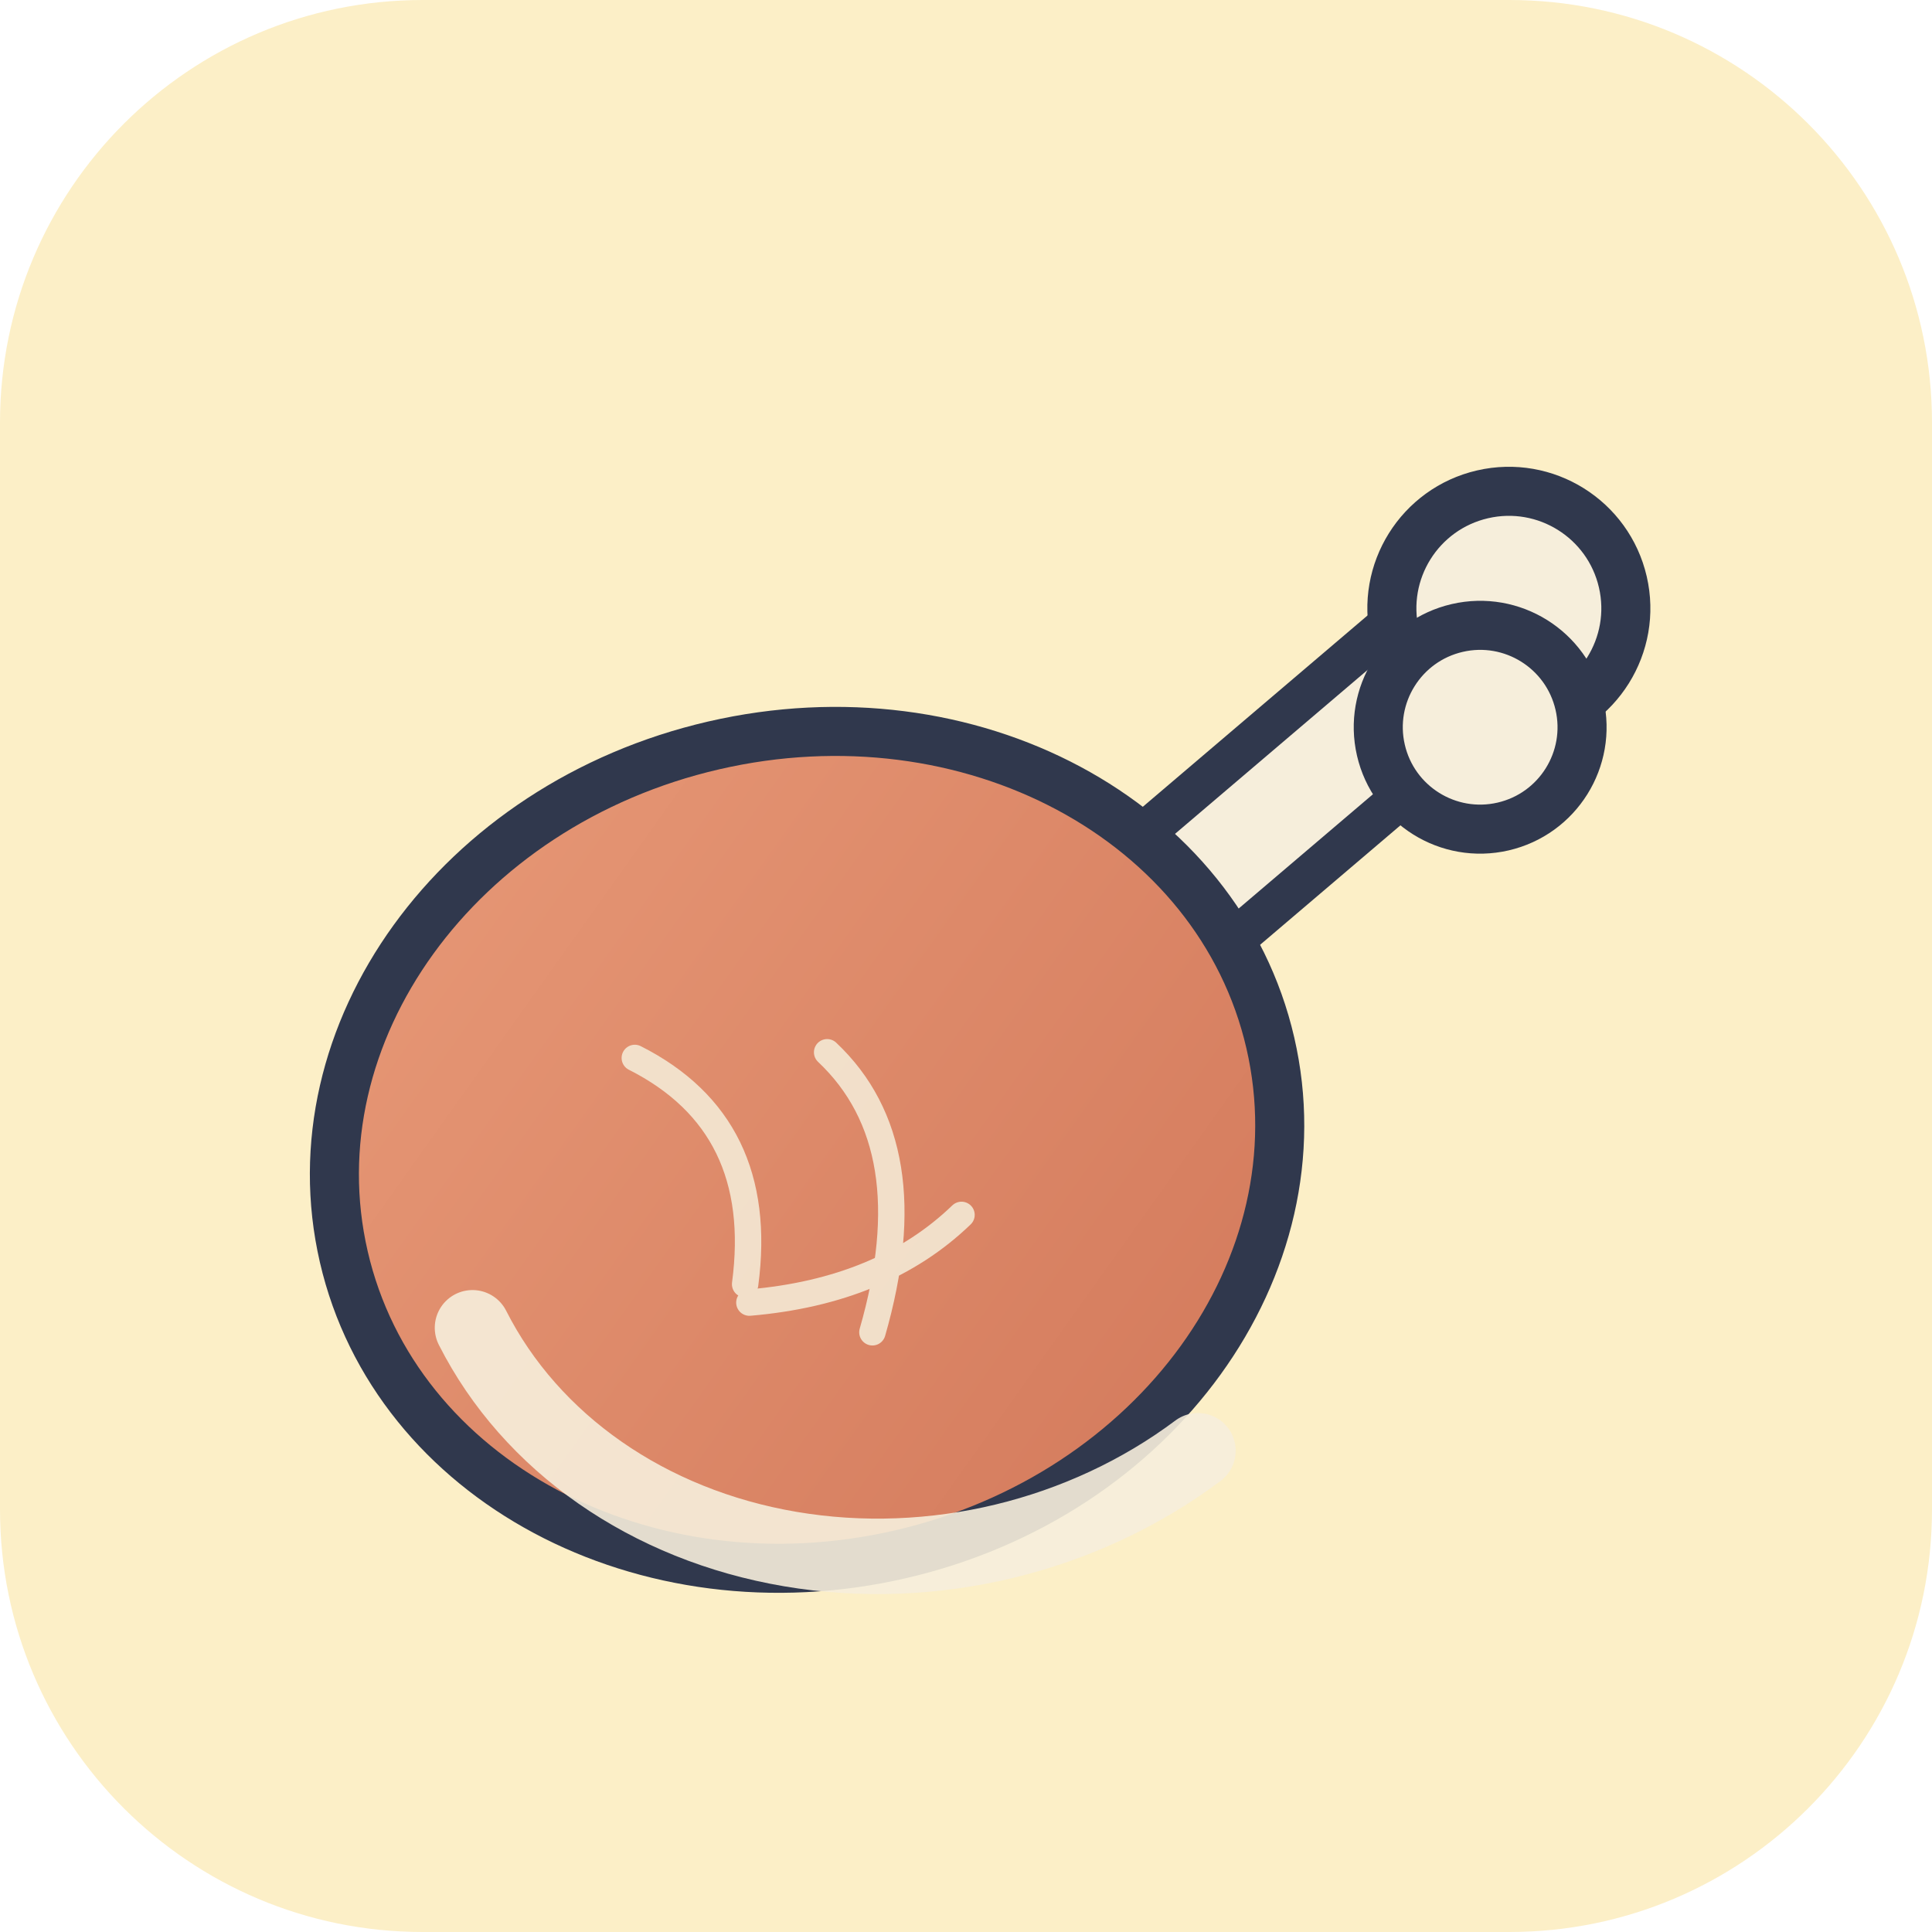
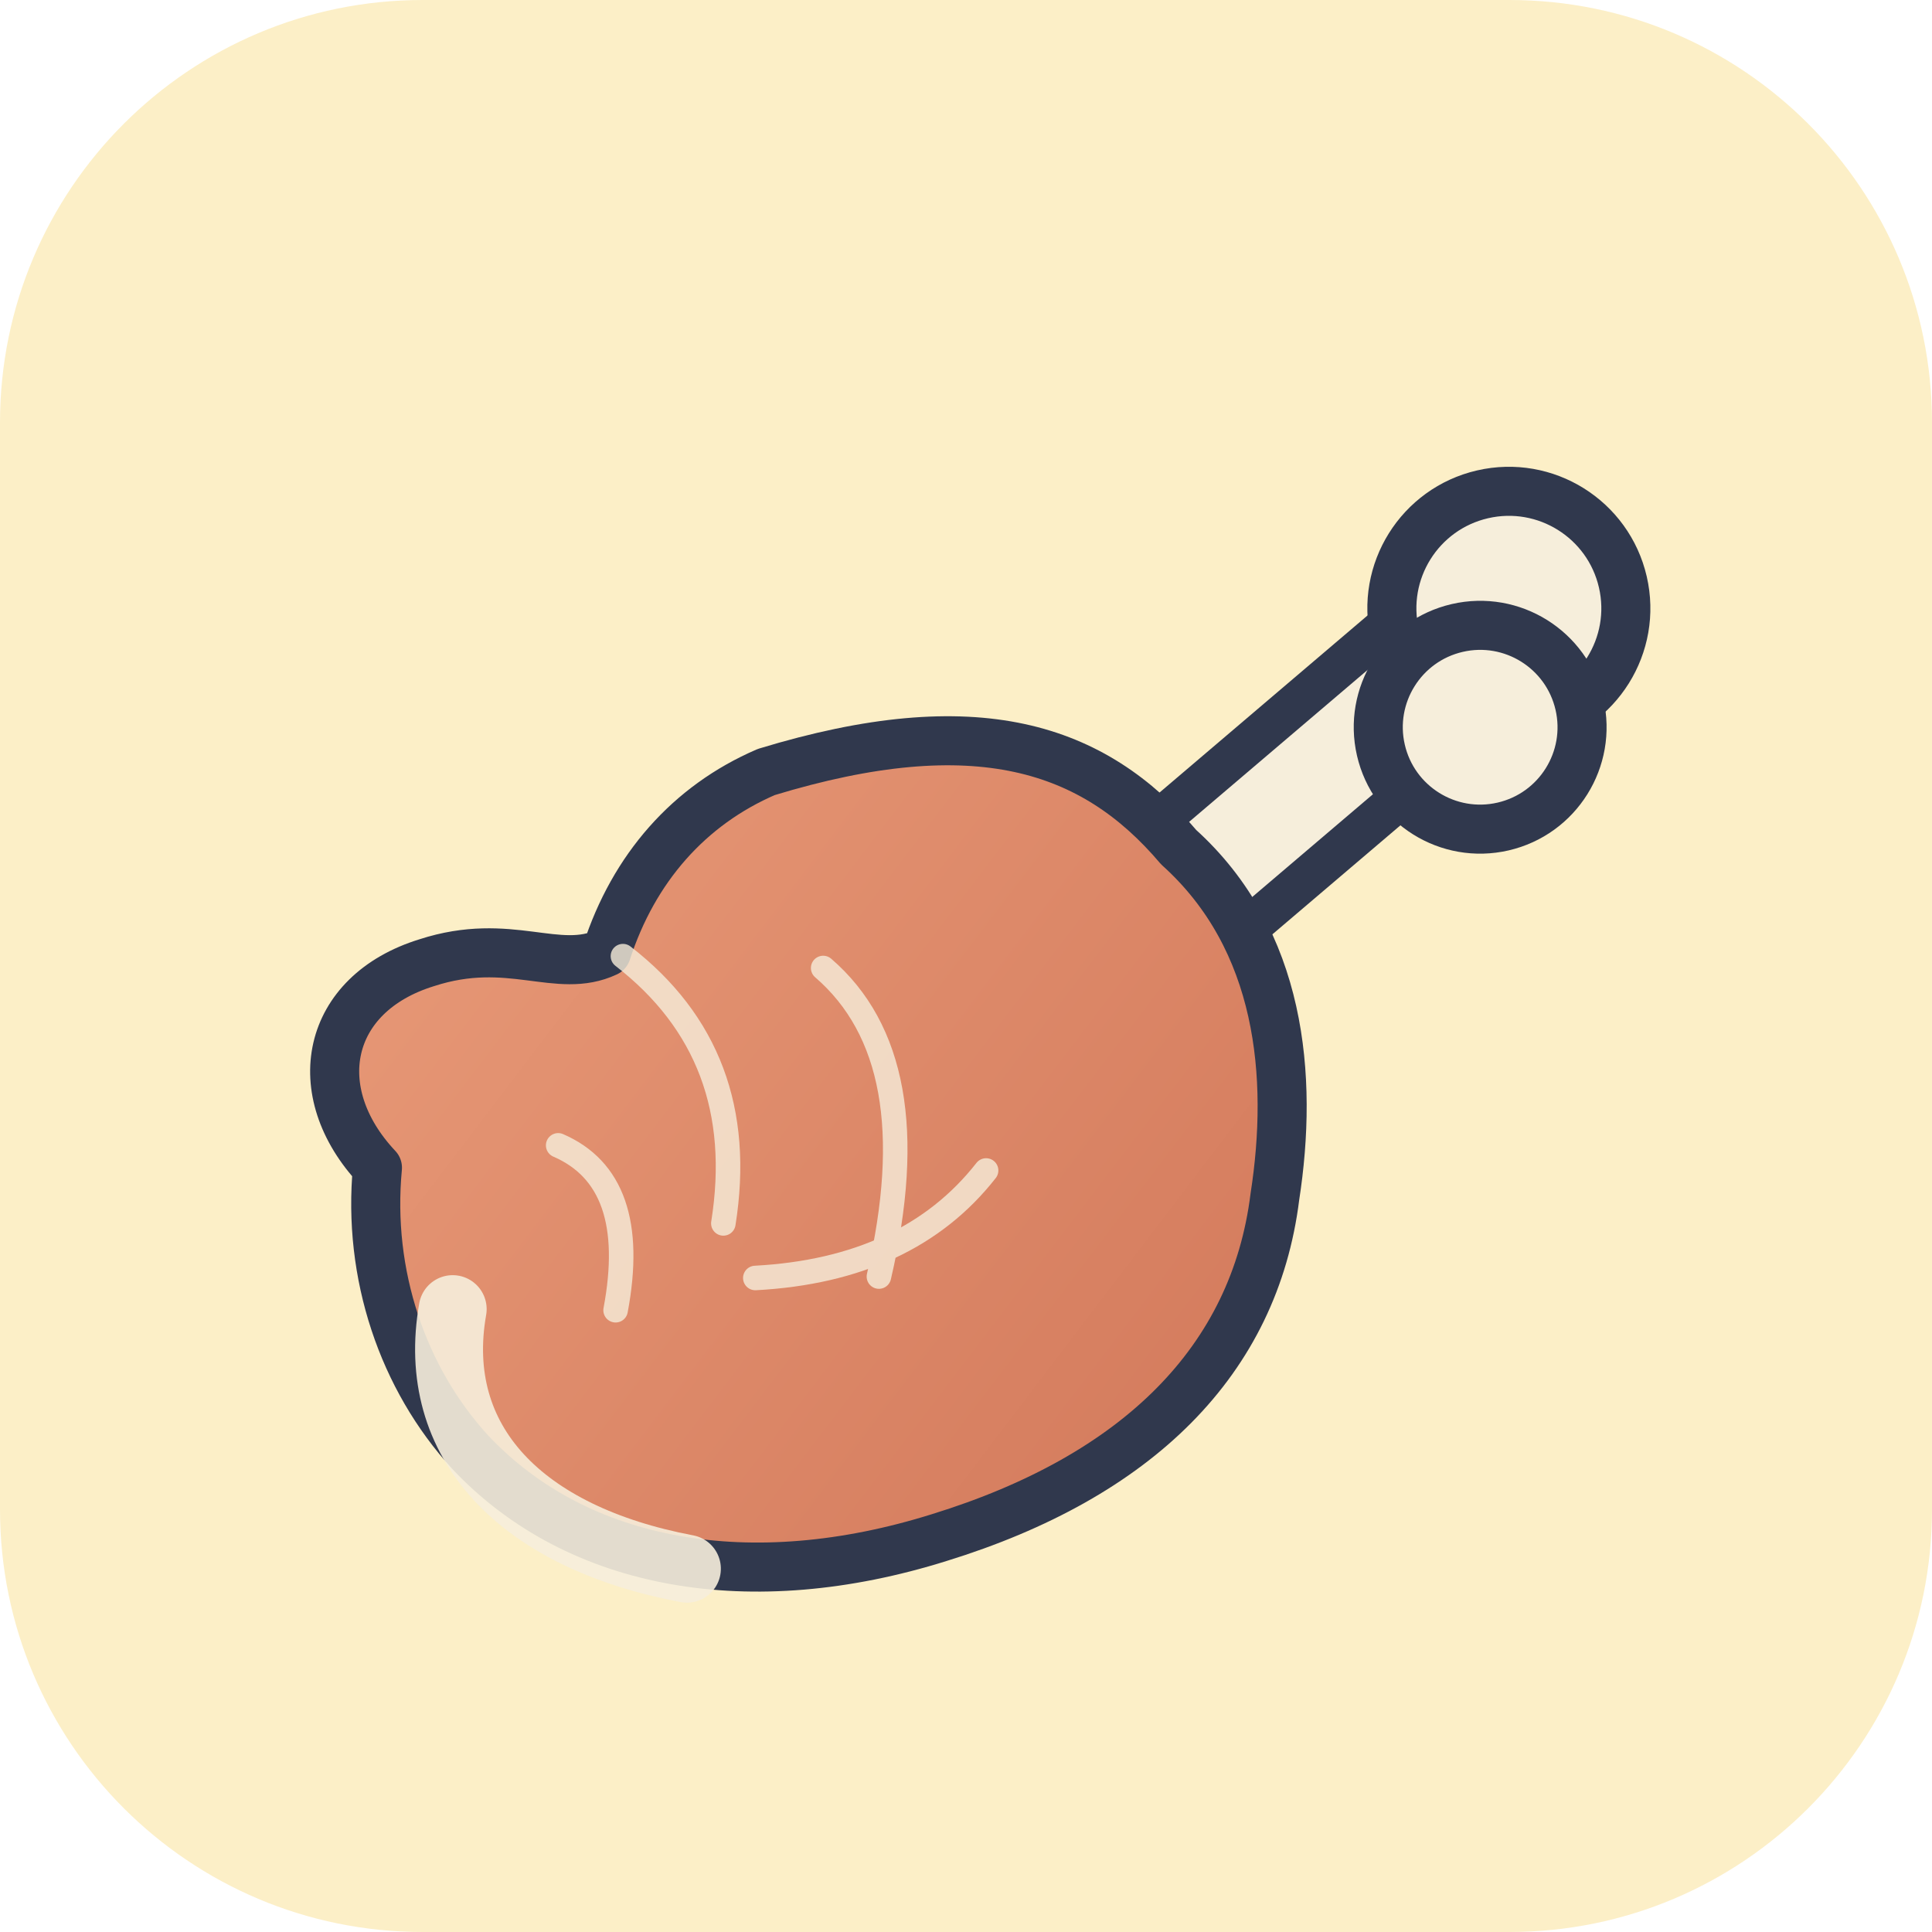
<svg xmlns="http://www.w3.org/2000/svg" width="1024" height="1024" viewBox="0 0 1024 1024">
  <defs>
    <linearGradient id="meat" x1="0" y1="0" x2="1" y2="1">
      <stop offset="0" stop-color="#E89A78" />
      <stop offset="1" stop-color="#D2785A" />
    </linearGradient>
  </defs>
  <rect x="0" y="0" width="1024" height="1024" rx="224" fill="#FCEFC7" />
  <g transform="rotate(-13 512 512)" stroke="#30384D" stroke-width="26" stroke-linejoin="round" stroke-linecap="round">
    <path d="M 545 545 L 815 405" fill="none" stroke="#30384D" stroke-width="96" />
    <path d="M 545 545 L 815 405" fill="none" stroke="#F6EEDB" stroke-width="52" />
    <g>
      <circle cx="835" cy="392" r="62" fill="#F6EEDB" />
      <circle cx="806" cy="450" r="54" fill="#F6EEDB" />
    </g>
-     <ellipse cx="408" cy="588" rx="252" ry="220" fill="url(#meat)" />
-     <path d="M 214 640              a 252 220 0 0 0 360 150" fill="none" stroke="#F6EEDB" stroke-width="40" opacity="0.9" />
-     <g stroke="#F6EEDB" stroke-width="14" stroke-linecap="round" fill="none" opacity="0.85">
-       <path d="M 330 520 q 60 50 30 130" />
-       <path d="M 430 540 q 40 60 -10 150" />
-       <path d="M 360 660 q 70 10 120 -20" />
+     <path d="M 432 388              C 548 380 604 414 636 476              C 678 536 668 608 644 668              C 614 750 540 796 430 804              C 326 812 240 776 198 704              C 172 658 166 600 184 546              C 156 498 178 450 234 446              C 280 442 300 468 328 462              C 352 422 388 396 432 388 Z" fill="url(#meat)" />
+     <path d="M 206 628              C 178 694 214 754 296 790" fill="none" stroke="#F6EEDB" stroke-width="36" stroke-linecap="round" opacity="0.9" />
+     <g stroke="#F6EEDB" stroke-width="13" stroke-linecap="round" fill="none" opacity="0.8">
+       <path d="M 336 466 q 54 66 20 150" />
+       <path d="M 438 496 q 44 60 -8 166" />
+       <path d="M 366 648 q 80 14 132 -28" />
+       <path d="M 280 556 q 38 28 10 92" />
    </g>
  </g>
</svg>
